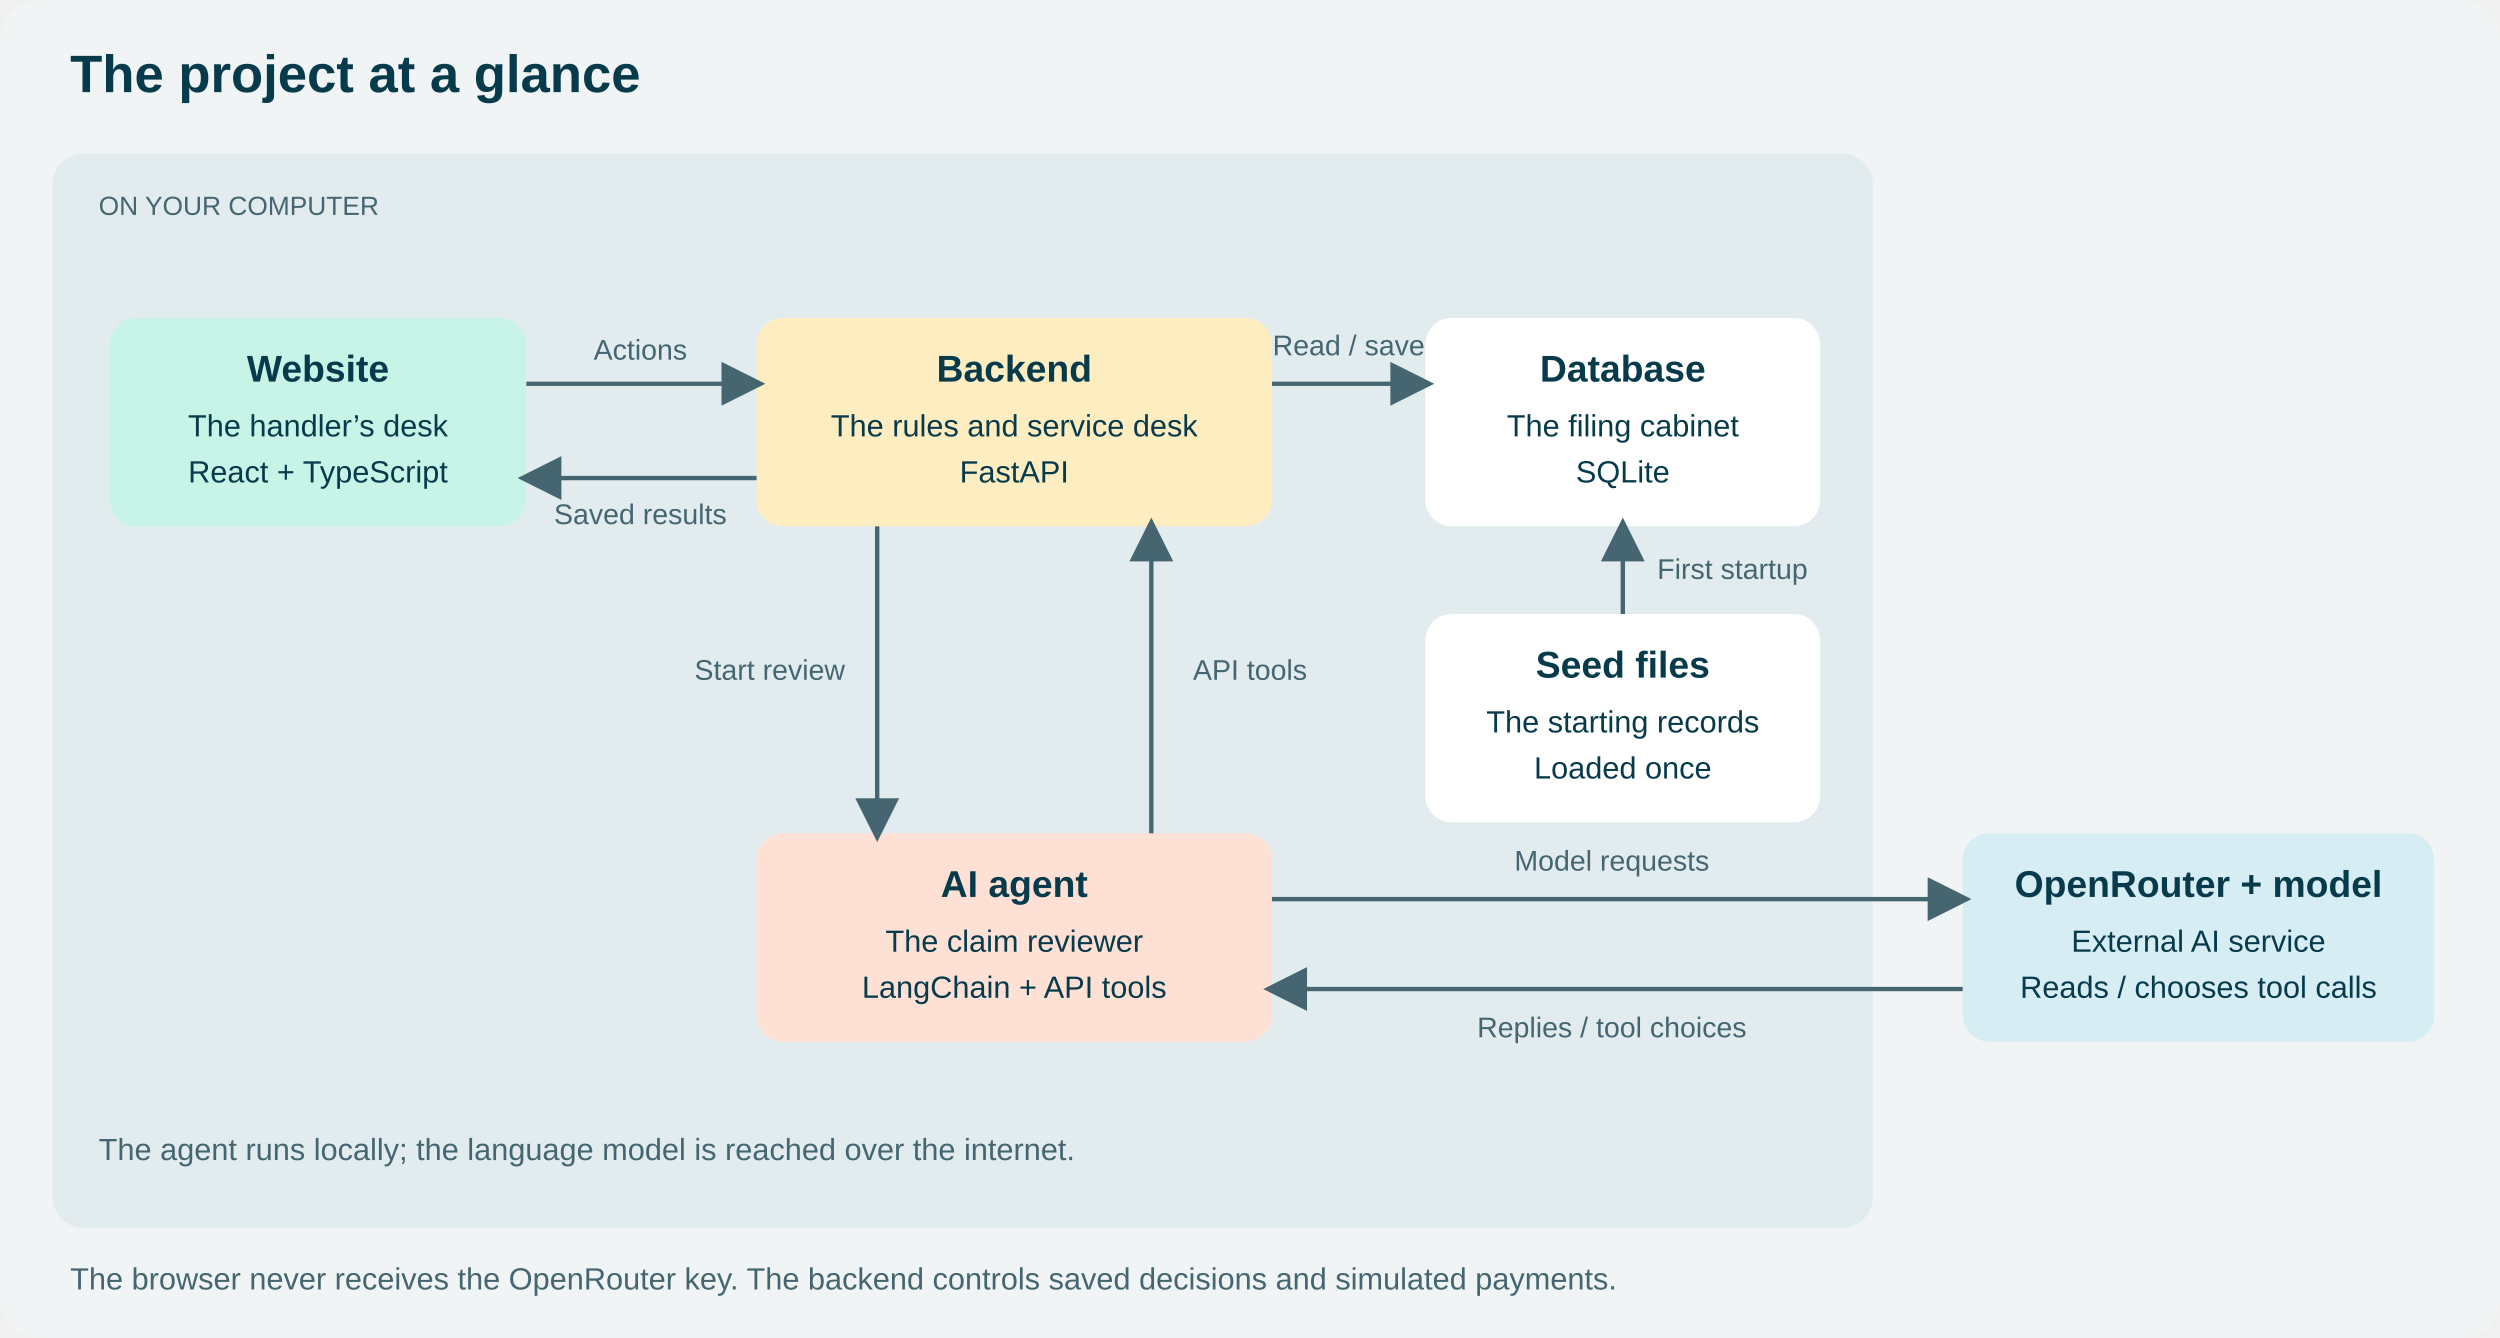
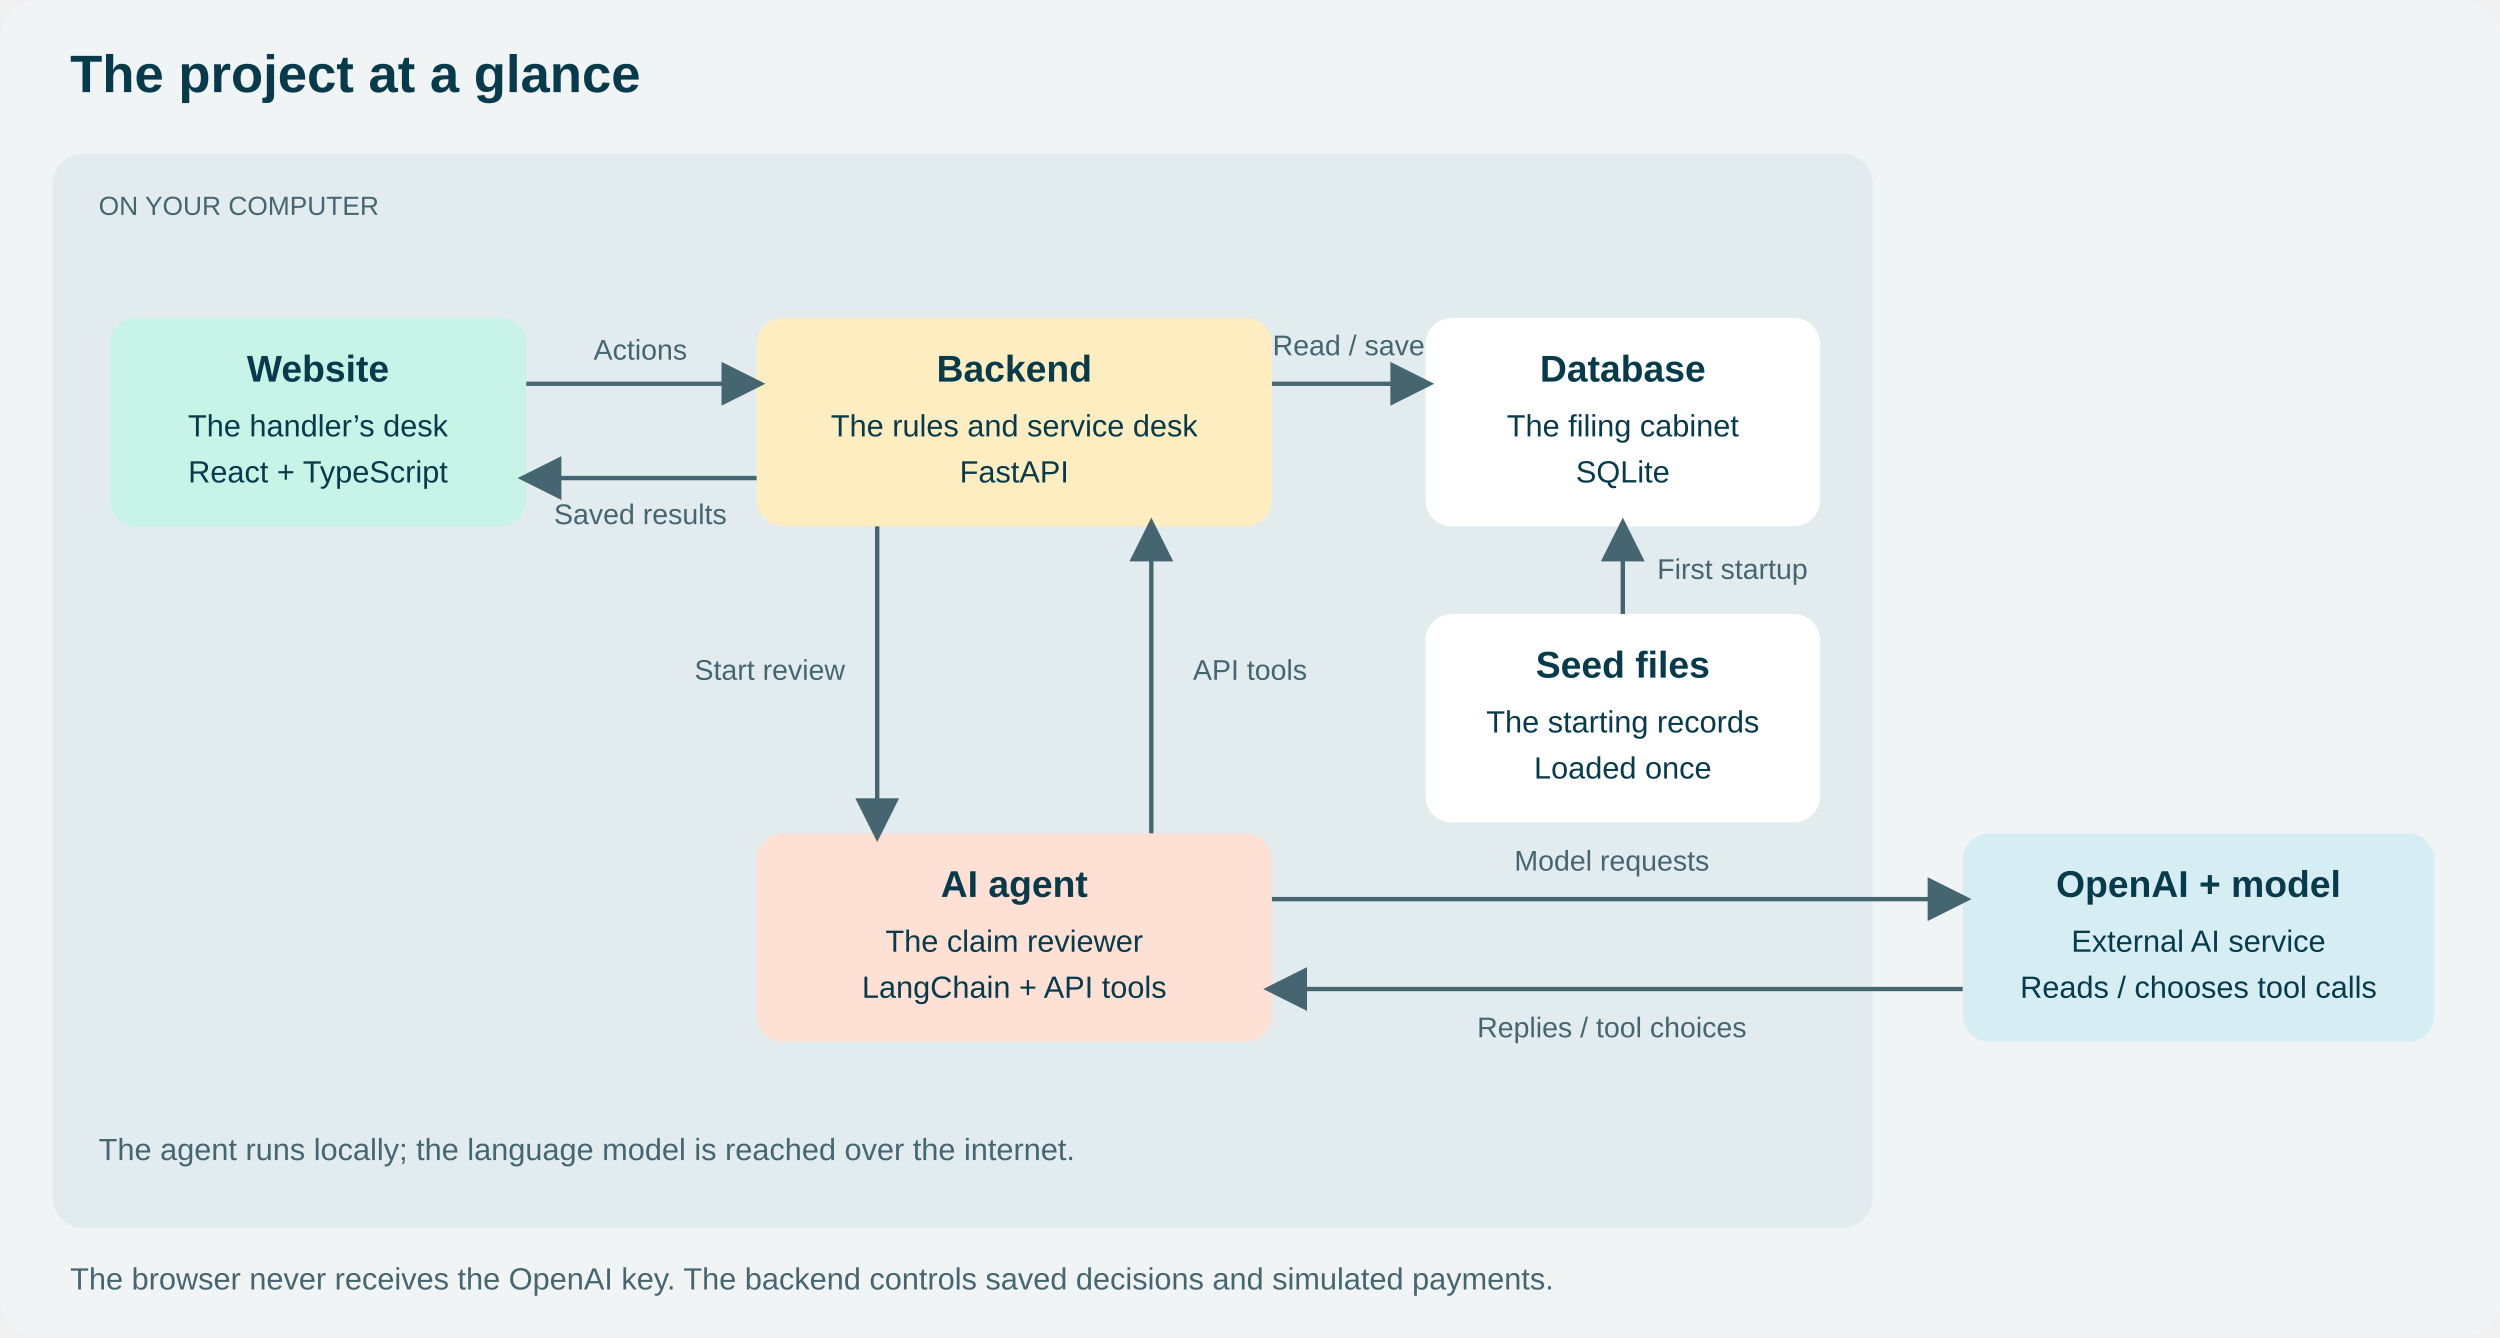
<svg xmlns="http://www.w3.org/2000/svg" viewBox="0 0 1140 610" role="img" aria-labelledby="title desc">
  <defs>
    <marker id="arrow" markerWidth="10" markerHeight="10" refX="8" refY="5" orient="auto-start-reverse">
      <path d="M0 0L10 5L0 10" fill="#456671" />
    </marker>
  </defs>
  <rect width="1140" height="610" rx="18" fill="#F0F4F5" />
  <g font-family="Arial, sans-serif" fill="#073B4C">
    <text x="32" y="42" font-size="24" font-weight="700">The project at a glance</text>
    <rect x="24" y="70" width="830" height="490" rx="14" fill="#E2ECEF" />
    <text x="45" y="98" font-size="12" fill="#456671" text-anchor="start">ON YOUR COMPUTER</text>
    <rect x="50" y="145" width="190" height="95" rx="12" fill="#C8F4E8" />
    <text x="145.0" y="174" font-size="17" font-weight="700" text-anchor="middle">Website</text>
    <text x="145.0" y="199" font-size="14" fill="#073B4C" text-anchor="middle">The handler’s desk</text>
    <text x="145.0" y="220" font-size="14" fill="#073B4C" text-anchor="middle">React + TypeScript</text>
    <rect x="345" y="145" width="235" height="95" rx="12" fill="#FFEDC2" />
    <text x="462.5" y="174" font-size="17" font-weight="700" text-anchor="middle">Backend</text>
    <text x="462.5" y="199" font-size="14" fill="#073B4C" text-anchor="middle">The rules and service desk</text>
    <text x="462.5" y="220" font-size="14" fill="#073B4C" text-anchor="middle">FastAPI</text>
    <rect x="345" y="380" width="235" height="95" rx="12" fill="#FFE0D4" />
    <text x="462.5" y="409" font-size="17" font-weight="700" text-anchor="middle">AI agent</text>
    <text x="462.5" y="434" font-size="14" fill="#073B4C" text-anchor="middle">The claim reviewer</text>
    <text x="462.5" y="455" font-size="14" fill="#073B4C" text-anchor="middle">LangChain + API tools</text>
    <rect x="650" y="145" width="180" height="95" rx="12" fill="#FFFFFF" />
    <text x="740.0" y="174" font-size="17" font-weight="700" text-anchor="middle">Database</text>
    <text x="740.0" y="199" font-size="14" fill="#073B4C" text-anchor="middle">The filing cabinet</text>
    <text x="740.0" y="220" font-size="14" fill="#073B4C" text-anchor="middle">SQLite</text>
    <rect x="650" y="280" width="180" height="95" rx="12" fill="#FFFFFF" />
    <text x="740.0" y="309" font-size="17" font-weight="700" text-anchor="middle">Seed files</text>
    <text x="740.0" y="334" font-size="14" fill="#073B4C" text-anchor="middle">The starting records</text>
    <text x="740.0" y="355" font-size="14" fill="#073B4C" text-anchor="middle">Loaded once</text>
    <rect x="895" y="380" width="215" height="95" rx="12" fill="#D7EDF4" />
-     <text x="1002.5" y="409" font-size="17" font-weight="700" text-anchor="middle">OpenRouter + model</text>
+     <text x="1002.5" y="409" font-size="17" font-weight="700" text-anchor="middle">OpenAI + model</text>
    <text x="1002.5" y="434" font-size="14" fill="#073B4C" text-anchor="middle">External AI service</text>
    <text x="1002.5" y="455" font-size="14" fill="#073B4C" text-anchor="middle">Reads / chooses tool calls</text>
    <polyline points="240,175 345,175" fill="none" stroke="#456671" stroke-width="2" marker-end="url(#arrow)" stroke-linejoin="round" />
    <text x="292" y="164" font-size="13" fill="#456671" text-anchor="middle">Actions</text>
    <polyline points="345,218 240,218" fill="none" stroke="#456671" stroke-width="2" marker-end="url(#arrow)" stroke-linejoin="round" />
    <text x="292" y="239" font-size="13" fill="#456671" text-anchor="middle">Saved results</text>
    <polyline points="580,175 650,175" fill="none" stroke="#456671" stroke-width="2" marker-end="url(#arrow)" stroke-linejoin="round" />
    <text x="615" y="162" font-size="13" fill="#456671" text-anchor="middle">Read / save</text>
    <polyline points="740,280 740,240" fill="none" stroke="#456671" stroke-width="2" marker-end="url(#arrow)" stroke-linejoin="round" />
    <text x="790" y="264" font-size="13" fill="#456671" text-anchor="middle">First startup</text>
    <polyline points="400,240 400,380" fill="none" stroke="#456671" stroke-width="2" marker-end="url(#arrow)" stroke-linejoin="round" />
    <text x="351" y="310" font-size="13" fill="#456671" text-anchor="middle">Start review</text>
    <polyline points="525,380 525,240" fill="none" stroke="#456671" stroke-width="2" marker-end="url(#arrow)" stroke-linejoin="round" />
    <text x="570" y="310" font-size="13" fill="#456671" text-anchor="middle">API tools</text>
    <polyline points="580,410 895,410" fill="none" stroke="#456671" stroke-width="2" marker-end="url(#arrow)" stroke-linejoin="round" />
    <text x="735" y="397" font-size="13" fill="#456671" text-anchor="middle">Model requests</text>
    <polyline points="895,451 580,451" fill="none" stroke="#456671" stroke-width="2" marker-end="url(#arrow)" stroke-linejoin="round" />
    <text x="735" y="473" font-size="13" fill="#456671" text-anchor="middle">Replies / tool choices</text>
    <text x="45" y="529" font-size="14" fill="#456671" text-anchor="start">The agent runs locally; the language model is reached over the internet.</text>
-     <text x="32" y="588" font-size="14" fill="#456671" text-anchor="start">The browser never receives the OpenRouter key. The backend controls saved decisions and simulated payments.</text>
+     <text x="32" y="588" font-size="14" fill="#456671" text-anchor="start">The browser never receives the OpenAI key. The backend controls saved decisions and simulated payments.</text>
  </g>
</svg>
